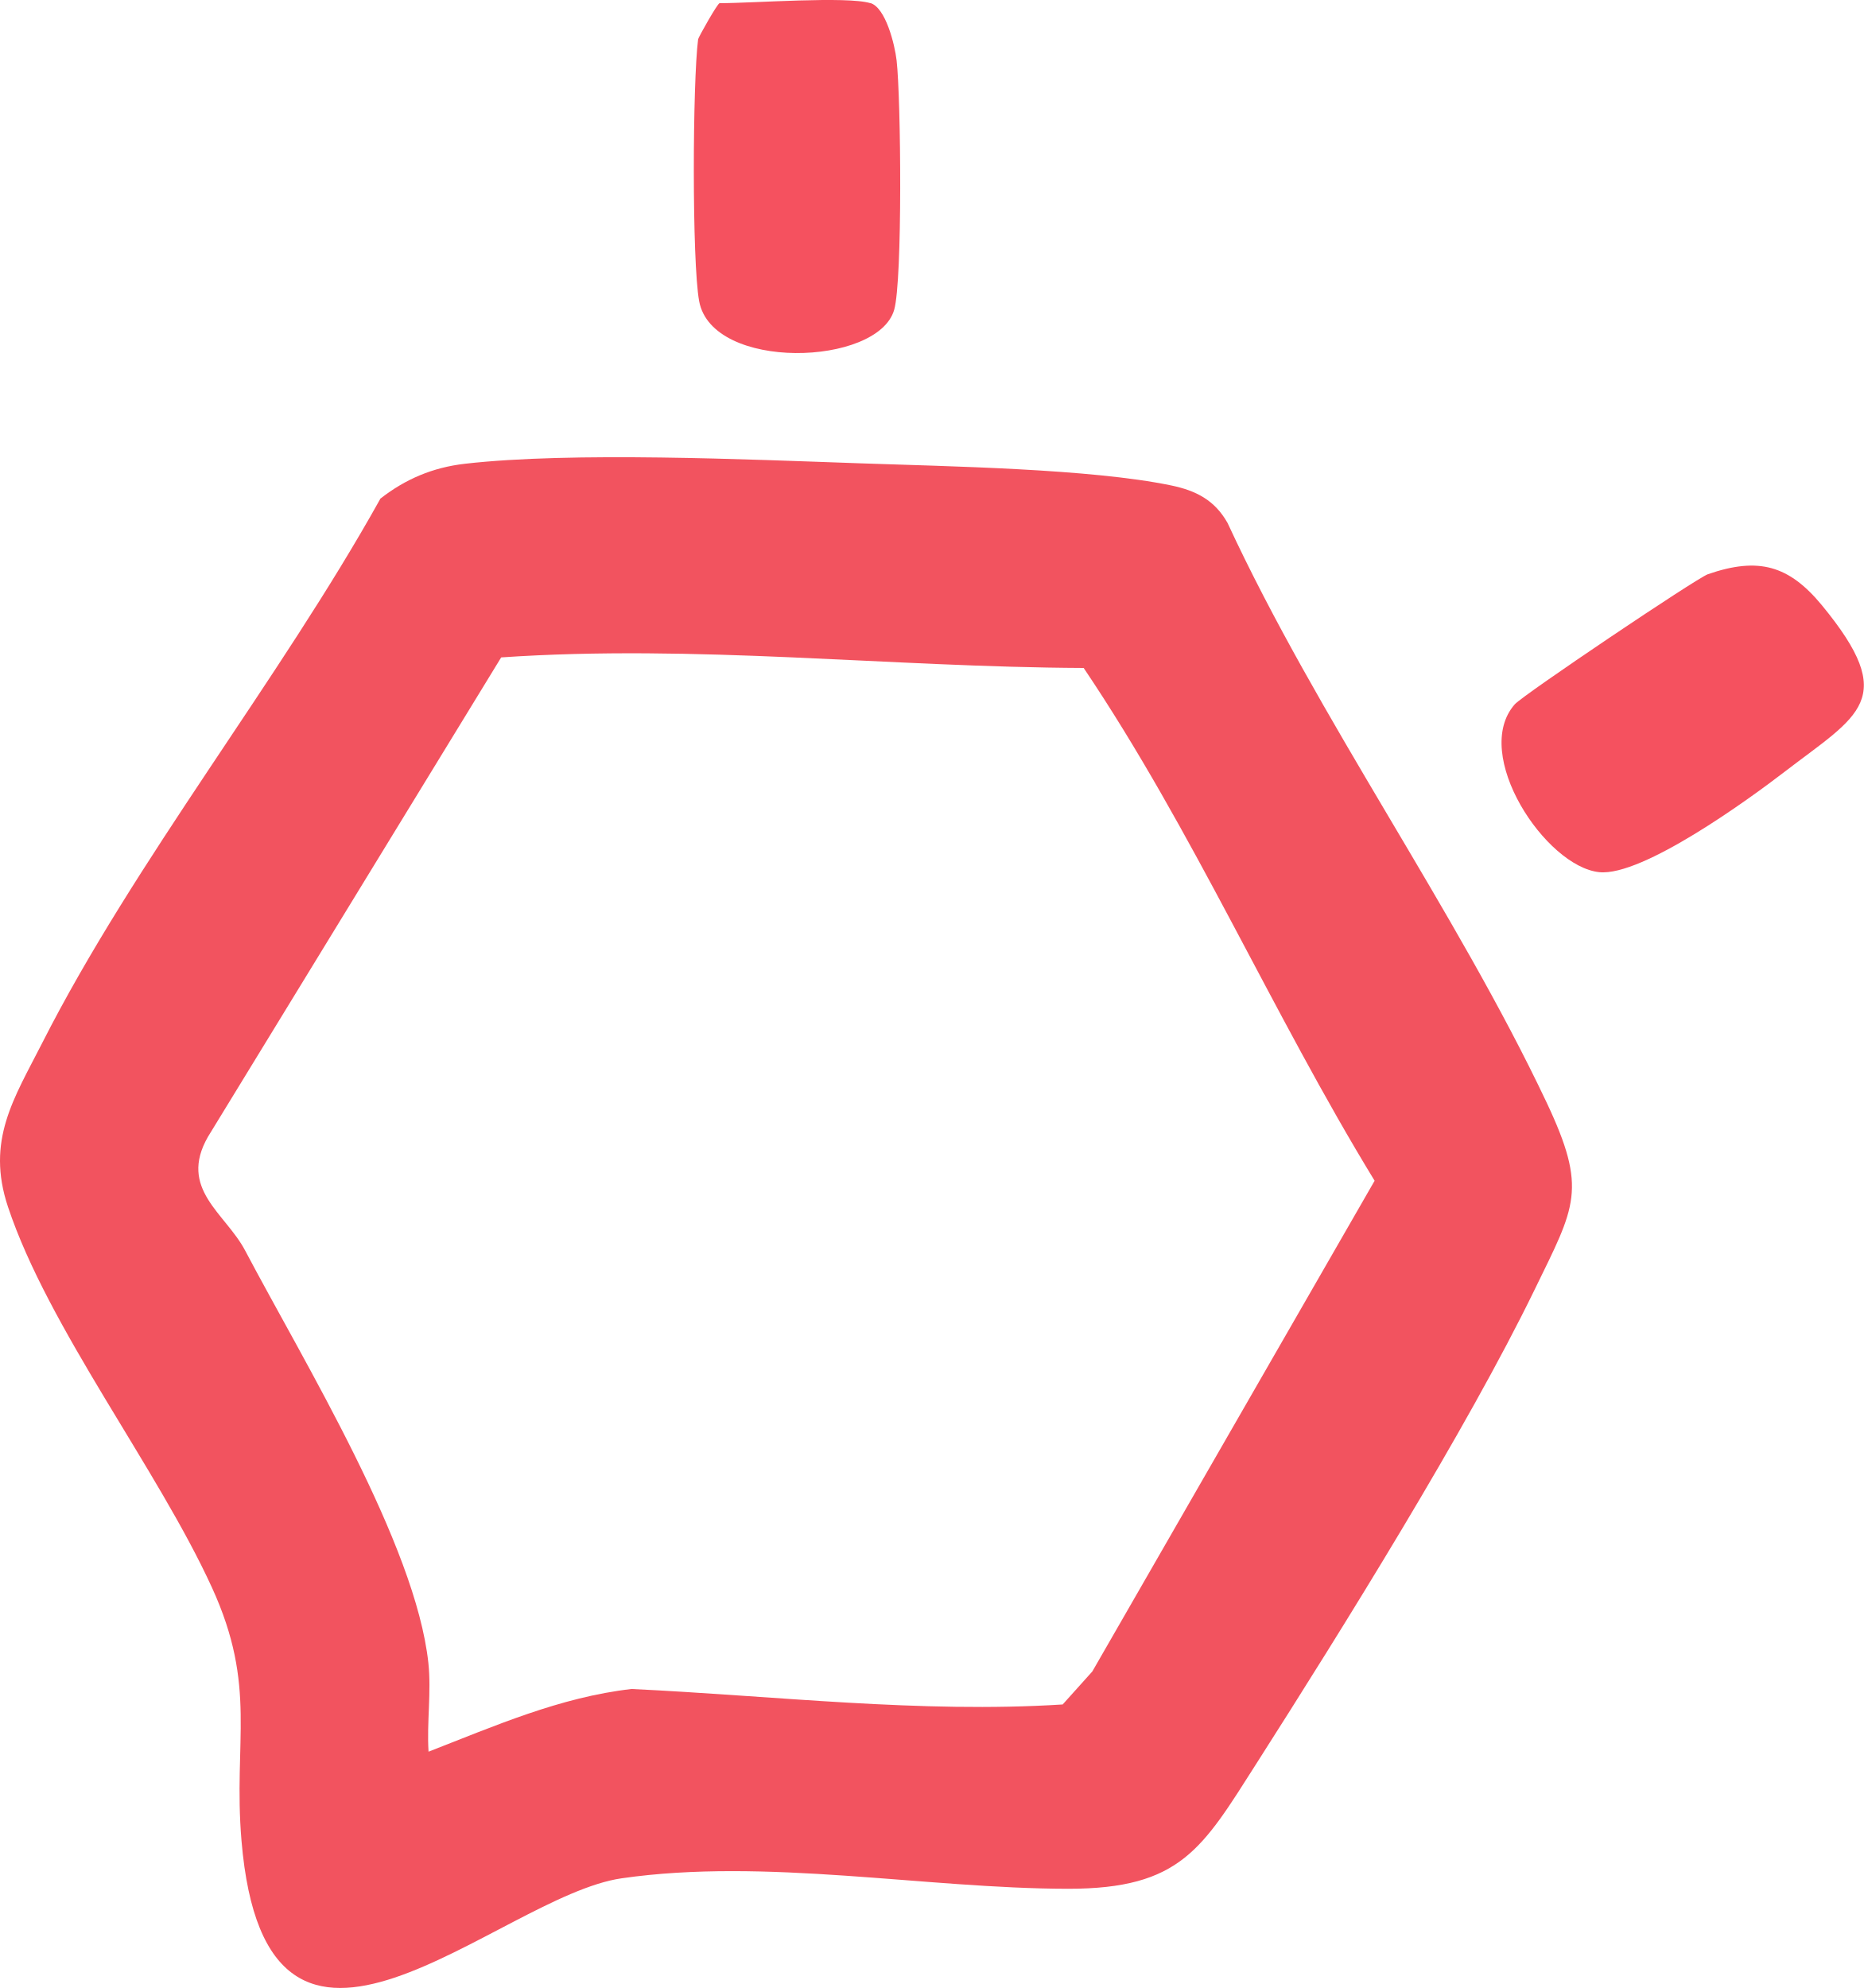
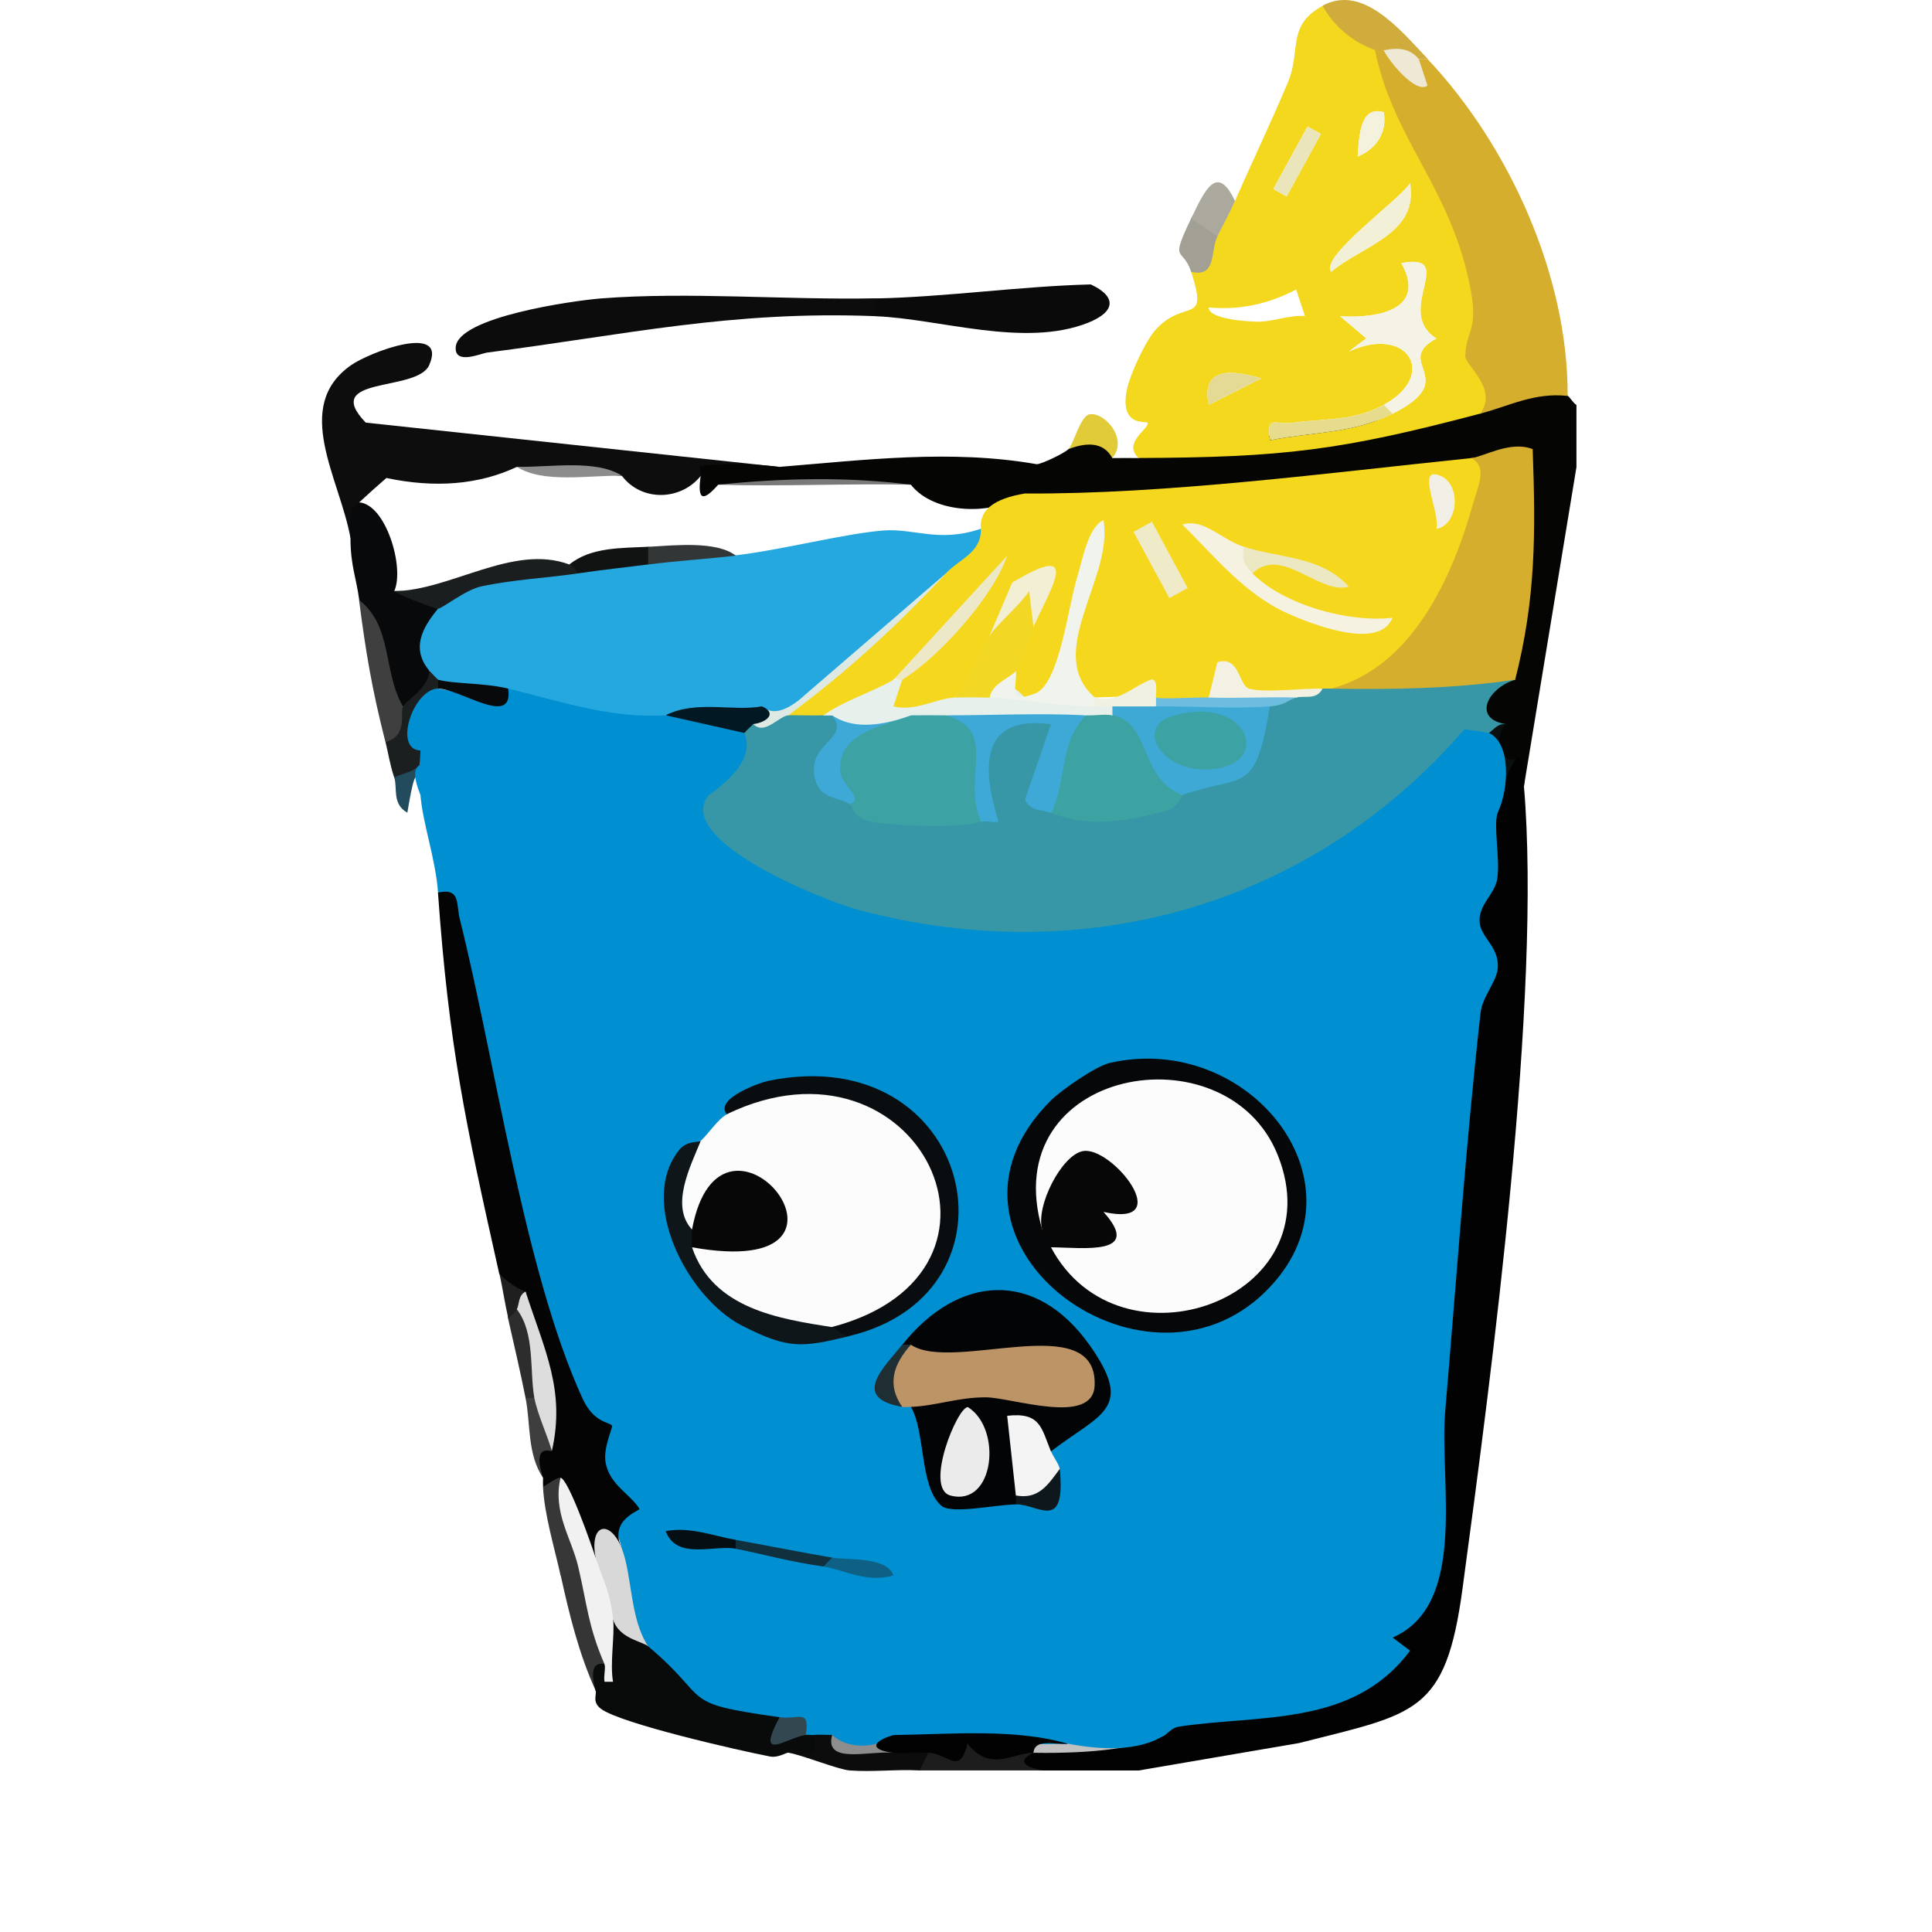
- <svg xmlns="http://www.w3.org/2000/svg" width="30" height="32" viewBox="0 0 30 32" fill="none">
-   <path d="M6.118 8.03C6.524 7.711 6.967 7.524 7.483 7.465C9.203 7.268 12.045 7.396 13.849 7.458C15.25 7.507 17.553 7.544 18.852 7.814C19.251 7.897 19.552 8.05 19.759 8.418C21.215 11.561 23.428 14.645 24.893 17.743C25.557 19.151 25.356 19.413 24.702 20.758C23.602 23.02 21.607 26.218 20.225 28.385C19.353 29.752 19.01 30.404 17.19 30.403C14.882 30.399 12.325 29.9 10.008 30.234C8.011 30.52 4.289 34.417 3.887 29.627C3.752 28.016 4.145 27.158 3.412 25.555C2.535 23.637 0.779 21.379 0.128 19.425C-0.228 18.357 0.225 17.681 0.677 16.793C2.167 13.855 4.5 10.941 6.12 8.032L6.118 8.03ZM6.898 28.196C7.963 27.782 9.016 27.318 10.166 27.187C12.469 27.296 14.817 27.581 17.105 27.436L17.582 26.905L22.126 19.006C20.477 16.307 19.205 13.368 17.443 10.752C14.306 10.738 11.197 10.368 8.067 10.582L3.347 18.299C2.866 19.139 3.63 19.53 3.946 20.13C4.903 21.943 6.689 24.856 6.895 26.767C6.945 27.236 6.868 27.726 6.898 28.196Z" fill="#F2535F" />
-   <path d="M28.724 12.424C28.148 12.867 26.438 14.109 25.743 14.039C24.878 13.951 23.676 12.139 24.382 11.337C24.516 11.185 27.308 9.307 27.49 9.243C28.307 8.96 28.796 9.102 29.325 9.742C30.58 11.266 29.916 11.507 28.724 12.424Z" fill="#F5515F" />
-   <path d="M14.01 0.049C14.256 0.123 14.402 0.715 14.432 0.973C14.502 1.585 14.529 4.509 14.393 4.986C14.134 5.896 11.463 5.98 11.254 4.849C11.136 4.217 11.148 1.315 11.237 0.632C11.242 0.599 11.55 0.051 11.583 0.051C12.13 0.051 13.633 -0.064 14.01 0.051V0.049Z" fill="#F5515F" />
+ <svg xmlns="http://www.w3.org/2000/svg" width="32" height="32" viewBox="0 0 32 32" fill="none">
+   <path d="M13.781 28.736C13.975 28.907 14.276 28.909 14.716 28.882L14.796 29.03C14.897 28.811 15.284 28.798 15.376 29.03C15.69 29.191 15.512 29.25 15.231 29.324C14.849 29.303 14.453 29.353 14.072 29.324C13.88 29.309 13.279 29.065 13.057 29.03C13.217 28.931 13.362 28.834 13.492 28.736C13.525 28.438 13.67 28.451 13.783 28.736H13.781Z" fill="#0C0C0C" />
+   <path d="M17.118 29.03C17.108 29.141 17.219 29.226 17.263 29.324H15.232L15.377 29.03C15.792 28.719 16.674 28.872 17.118 29.03Z" fill="#1D1D1D" />
+   <path d="M5.805 8.909C5.624 7.917 4.838 6.738 5.811 6.051C6.127 5.828 7.415 5.346 7.11 6.045C6.911 6.503 5.304 6.217 6.058 7L12.912 7.734C12.479 7.769 11.966 7.6 11.607 7.882C11.275 8.296 10.625 8.311 10.301 7.882L8.56 7.734C7.931 8.028 7.21 8.088 6.4 7.917C6.27 8.029 6.119 8.164 5.949 8.321C5.954 8.596 5.906 8.791 5.804 8.909H5.805Z" fill="#0D0D0D" />
+   <path d="M14.507 4.943C14.893 4.99 14.875 5.124 14.507 5.237C12.112 5.142 10.365 5.545 8.066 5.84C7.967 5.854 7.526 6.05 7.548 5.75C7.584 5.247 9.505 4.98 9.94 4.944C11.392 4.829 13.026 4.971 14.507 4.941V4.943Z" fill="#0C0C0C" />
+   <path d="M14.506 5.236V4.943C15.654 4.921 16.901 4.74 18.067 4.711C18.508 4.918 18.47 5.167 18.021 5.346C16.965 5.765 15.563 5.279 14.506 5.238V5.236Z" fill="#0A0A0A" />
+   <path d="M6.528 9.79C6.986 9.778 7.227 9.876 7.254 10.084C7.368 10.383 7.32 10.726 7.11 11.113C7.244 11.355 6.895 11.824 6.674 11.7L6.466 11.719C6.337 11.108 6.166 10.515 5.95 9.938C5.903 9.577 5.805 9.369 5.805 8.909C5.805 8.715 5.737 8.422 5.95 8.321C6.394 8.354 6.705 9.409 6.53 9.79H6.528Z" fill="#07090A" />
+   <path d="M6.673 11.699C6.997 11.822 6.796 12.75 6.383 12.287C6.162 11.417 6.061 10.822 5.947 9.937C6.507 10.372 6.339 11.119 6.673 11.699Z" fill="#3F3F3F" />
+   <path d="M7.255 11.259C7.382 11.3 7.379 11.349 7.255 11.407C6.919 11.652 6.957 12.064 6.965 12.436C7.023 12.738 6.728 13.181 6.529 12.877C6.455 12.651 6.436 12.495 6.385 12.29C6.763 12.189 6.621 11.798 6.675 11.702C6.738 11.59 7.102 11.393 7.111 11.114C7.327 10.936 7.403 11.017 7.255 11.262V11.259Z" fill="#1C1F20" />
+   <path d="M10.012 27.561L9.867 28.003C9.59 27.399 9.429 26.739 9.287 26.093C9.247 25.7 9.302 25.657 9.578 25.945C9.984 26.181 10.024 27.079 10.013 27.561H10.012Z" fill="#353535" />
+   <path d="M8.85 23.155C8.809 23.283 8.761 23.282 8.705 23.155C8.619 22.721 8.512 22.267 8.414 21.832C8.412 21.693 8.423 21.637 8.559 21.684C8.907 21.924 9.127 22.837 8.85 23.153V23.155Z" fill="#2D2D2D" />
+   <path d="M6.963 13.168C6.912 12.533 6.821 13.013 6.747 13.461C6.488 13.314 6.588 13.054 6.529 12.874C6.778 12.768 7.043 12.765 6.965 12.433C6.969 12.616 6.96 13.112 6.965 13.168H6.963Z" fill="#224B5E" />
+   <path d="M9.14 24.037C9.118 24.131 9.018 24.184 8.996 24.478C8.73 24.091 8.79 23.577 8.705 23.155H8.85C9.083 23.307 9.181 23.601 9.14 24.037Z" fill="#3E3E3E" />
+   <path d="M8.271 21.099C8.866 20.74 8.587 21.024 8.707 21.393C8.724 21.592 8.676 21.689 8.562 21.686C8.531 21.745 8.469 21.791 8.418 21.834C8.362 21.587 8.326 21.34 8.273 21.099H8.271Z" fill="#1F1F1F" />
+   <path d="M19.292 28.736C19.604 28.953 19.056 29.032 18.938 29.037C18.336 29.061 17.719 29.028 17.118 29.03C16.754 28.751 17.402 28.824 17.698 28.882C18.238 28.844 18.756 28.81 19.292 28.734V28.736Z" fill="#C1C1C1" />
+   <path d="M15.088 8.028C14.027 8.006 12.957 8.06 11.896 8.028C12.831 7.783 14.153 7.783 15.088 8.028Z" fill="#7A7A7A" />
+   <path d="M14.799 28.736V29.03C14.37 29 13.652 29.223 13.783 28.736C14.121 28.724 14.461 28.74 14.799 28.736Z" fill="#8D8D8D" />
+   <path d="M10.302 7.88C9.748 7.87 8.997 8.011 8.561 7.732C9.114 7.743 9.865 7.603 10.302 7.88Z" fill="#8C8C8C" />
+   <path d="M18.423 7.586C18.165 7.591 17.848 7.92 17.697 7.439C17.786 7.349 17.896 6.873 18.058 6.86C18.32 6.839 18.686 7.284 18.423 7.586Z" fill="#E1CB38" />
+   <path d="M24.951 11.993C25.023 12.236 25.051 12.301 25.096 12.58C25.318 13.048 24.83 13.389 24.805 13.461L24.661 12.139C24.535 11.726 24.681 11.659 24.951 11.991V11.993Z" fill="#0A100F" />
+   <path d="M25.096 11.259C24.971 11.748 24.85 11.652 24.951 11.994C24.814 11.975 24.752 12.074 24.66 12.142C23.381 13.07 22.687 14.229 21.086 14.911C18.624 15.961 14.16 16.099 11.994 14.319C10.633 13.2 11.642 13.042 12.332 12.142C12.129 11.932 12.221 11.842 12.476 11.994C12.593 11.853 12.882 11.708 13.056 11.847C13.394 11.653 13.588 11.653 13.636 11.847H13.781C13.935 11.835 14.057 11.884 14.139 12.011C13.61 12.582 13.563 12.791 14.071 13.315C14.708 13.363 15.355 13.377 16.012 13.36L16.246 13.609C16.293 13.106 16.283 12.597 16.259 12.09C17.52 11.667 17.783 11.811 17.296 13.059L17.407 13.461L17.682 13.246C18.322 13.295 18.955 13.268 19.584 13.168C19.632 12.874 19.931 12.679 20.48 12.585C20.577 12.09 20.761 11.795 21.034 11.699C21.143 11.612 21.288 11.562 21.469 11.552C21.595 11.489 21.739 11.441 21.904 11.404C21.931 11.274 21.98 11.278 22.049 11.404C23.121 11.011 24.136 10.963 25.096 11.256V11.259Z" fill="#3797A7" />
+   <path d="M15.667 11.847L16.355 12.012C16.299 12.549 16.264 13.082 16.248 13.609C15.89 13.727 14.833 13.679 14.431 13.609C14.13 13.556 14.13 13.351 14.073 13.317C13.191 12.452 14.129 11.842 15.088 11.848C15.296 11.727 15.491 11.676 15.668 11.848L15.667 11.847Z" fill="#3DA2A3" />
+   <path d="M18.424 11.847C19.123 11.603 19.431 12.635 19.583 13.169C19.567 13.175 19.513 13.377 19.334 13.425C18.654 13.606 18.061 13.72 17.407 13.463C17.162 13.396 17.476 12.055 17.527 11.996L17.987 11.848C18.064 11.723 18.316 11.734 18.422 11.848L18.424 11.847Z" fill="#3CA2A2" />
+   <path d="M19.149 11.699C19.752 11.585 20.433 11.599 21.034 11.699C20.783 13.199 20.611 12.805 19.584 13.168C18.868 12.903 19.07 11.968 18.424 11.845C18.297 11.804 18.3 11.755 18.424 11.697C18.712 11.532 18.944 11.408 19.15 11.697L19.149 11.699Z" fill="#3EA9D5" />
+   <path d="M17.989 11.847C17.532 12.31 17.675 12.942 17.409 13.463C17.267 13.407 17.077 13.45 16.977 13.244L17.407 11.996C16.238 11.838 16.254 12.695 16.538 13.611C16.448 13.631 16.319 13.587 16.248 13.611C15.921 12.841 16.556 12.108 15.668 11.848C16.341 11.557 17.256 11.711 17.989 11.848V11.847Z" fill="#3EA9D7" />
+   <path d="M15.086 11.846C14.636 12.029 13.851 12.133 13.919 12.793C13.943 13.015 14.337 13.244 14.071 13.315C13.845 13.182 13.524 13.243 13.483 12.793C13.439 12.291 14.084 12.221 13.781 11.846C14.213 11.829 14.652 11.854 15.086 11.846Z" fill="#3EA9D7" />
+   <path d="M19.389 11.87C20.642 11.468 21.1 12.637 20.093 12.739C19.243 12.825 18.811 12.056 19.389 11.87Z" fill="#3CA2A3" />
+   <path d="M25.967 6.559C25.993 6.562 26.056 6.679 26.111 6.707V7.736L25.241 13.023C25.219 12.774 25.108 12.657 25.096 12.582C24.82 12.632 24.746 12.152 24.952 11.995C24.376 11.912 24.64 11.394 25.096 11.259L24.898 10.836C25.125 9.804 25.146 8.743 25.104 7.692C24.749 7.854 24.505 7.82 24.37 7.588C24.284 7.672 24.194 7.751 24.094 7.814C23.589 8.131 17.783 8.622 17.269 8.372C17.164 8.32 17.067 8.251 16.973 8.176C16.469 8.549 15.474 8.523 15.087 8.028C14.03 7.894 12.954 7.919 11.896 8.028C11.631 8.328 11.551 8.273 11.605 7.881L11.586 7.715C12.027 7.674 12.468 7.68 12.911 7.733C14.32 7.619 15.753 7.439 17.173 7.689C17.269 7.681 17.633 7.504 17.697 7.439C18.055 7.302 18.296 7.352 18.423 7.587C18.56 7.585 18.716 7.587 18.858 7.587L19.204 7.29C20.865 7.309 22.505 7.104 24.107 6.655L24.516 6.852C24.623 6.366 25.787 5.968 25.967 6.558V6.559Z" fill="#050503" />
+   <path d="M22.776 0.83C23.44 1.864 24.21 3.084 24.54 4.283C24.689 4.826 24.768 5.321 24.552 5.851C24.883 6.243 25.107 6.615 24.517 6.851C22.205 7.462 21.252 7.576 18.86 7.586C18.578 7.335 19.058 7.086 19.005 7.002C18.984 6.969 18.534 7.077 18.667 6.444C18.72 6.194 18.975 5.639 19.146 5.455C19.63 4.931 20.023 5.409 19.73 4.503C19.757 4.132 19.901 3.936 20.166 3.915C19.859 3.688 20.087 3.25 20.456 3.328C20.744 2.668 21.059 2.016 21.336 1.353C21.552 0.835 21.306 0.421 21.908 0.097C22.254 0.119 22.863 0.441 22.779 0.832L22.776 0.83ZM22.92 1.859C22.529 1.743 22.513 2.241 22.488 2.593C22.792 2.47 22.98 2.196 22.92 1.859ZM21.657 2.095L21.09 3.13L21.311 3.254L21.877 2.219L21.657 2.095ZM22.051 4.501C22.552 4.072 23.502 3.878 23.354 3.033C23.218 3.281 21.838 4.264 22.051 4.501ZM23.066 6.853C24.226 6.268 23.055 6.006 23.791 5.606C23.075 5.158 24.162 4.187 23.211 4.357C23.636 5.121 22.84 5.278 22.196 5.238L22.63 5.604L22.34 5.822C23.318 5.375 23.826 6.211 22.92 6.705C22.415 6.981 21.921 6.93 21.398 7.003C21.128 7.042 20.97 6.857 21.035 7.293C21.749 7.151 22.403 7.186 23.065 6.853H23.066ZM21.614 5.235L21.468 4.795C21.016 5.034 20.534 5.141 20.02 5.092C20.014 5.294 20.713 5.329 20.842 5.328C21.102 5.327 21.352 5.214 21.614 5.235ZM20.89 6.267C20.437 6.132 19.885 6.057 20.021 6.705L20.89 6.267Z" fill="#F4D81E" />
+   <path d="M22.919 0.831C23.568 1.322 23.711 1.418 23.35 1.117L23.499 0.977H23.644C24.986 2.397 25.975 4.561 25.965 6.558C25.413 6.497 25.007 6.722 24.514 6.852C24.824 6.444 24.269 6.053 24.27 5.898C24.275 5.429 24.542 5.504 24.295 4.502C23.93 3.021 23.064 2.246 22.773 0.829C22.822 0.702 22.87 0.702 22.918 0.829L22.919 0.831Z" fill="#D6AE2E" />
+   <path d="M23.646 0.977H23.501C23.351 1.093 23.158 1.044 22.921 0.829C22.879 0.814 22.819 0.844 22.777 0.829C22.417 0.706 22.087 0.433 21.906 0.094C22.571 -0.265 23.186 0.486 23.647 0.975L23.646 0.977Z" fill="#CFAC3B" />
+   <path d="M20.164 3.914C20.042 4.171 20.156 4.6 19.728 4.502C19.59 4.075 19.365 4.375 19.728 3.62C19.928 3.241 20.314 3.523 20.164 3.914Z" fill="#A2A095" />
+   <path d="M19.729 3.62C19.953 3.154 20.158 2.698 20.454 3.327C20.349 3.569 20.256 3.721 20.164 3.914L19.729 3.62Z" fill="#ABA99D" />
+   <path d="M24.369 7.587L24.74 7.575C24.719 9.097 23.823 11.408 22.048 11.405C22 11.405 21.951 11.405 21.903 11.405C21.267 11.46 20.637 11.508 20.018 11.553C19.831 11.681 19.378 11.68 19.147 11.553C19.006 11.532 18.668 11.532 18.132 11.553C17.944 11.65 17.755 11.55 17.63 11.38C17.301 11.681 16.315 11.687 16.826 11.111C16.52 10.841 16.695 10.384 17.117 10.376C17.279 9.164 16.721 9.901 16.391 10.524C16.68 10.971 16.252 11.472 15.811 11.553C15.493 11.954 13.98 11.876 14.941 11.259C15.864 10.339 15.814 10.339 14.796 11.259L14.739 11.6L13.636 11.847C13.466 11.855 13.084 11.842 13.057 11.847C13.87 11.032 14.746 10.216 15.668 9.497C15.531 9.263 15.724 9.018 16.248 8.761C16.214 8.454 16.455 8.26 16.974 8.174C19.311 8.189 22.017 7.83 24.372 7.587H24.369Z" fill="#F5D81E" />
+   <path d="M24.37 7.587C24.576 7.566 25.014 7.293 25.386 7.439C25.436 8.834 25.439 9.915 25.096 11.258C24.079 11.407 23.076 11.423 22.049 11.406C23.398 11.047 24.064 9.556 24.413 8.291C24.472 8.077 24.647 7.732 24.37 7.587Z" fill="#D6AE2E" />
+   <path d="M22.92 6.705C23.827 6.211 23.319 5.375 22.34 5.823L22.629 5.604L22.195 5.238C22.839 5.277 23.635 5.122 23.21 4.357C24.161 4.186 23.075 5.157 23.79 5.606C23.053 6.006 24.226 6.268 23.066 6.853C22.88 6.906 22.834 6.891 22.921 6.705H22.92Z" fill="#F5F3E5" />
+   <path d="M22.052 4.501C21.838 4.264 23.217 3.281 23.355 3.033C23.502 3.877 22.553 4.072 22.052 4.501Z" fill="#F3F0D8" />
+   <path d="M23.066 6.853C22.404 7.187 21.75 7.151 21.036 7.293C20.971 6.858 21.129 7.042 21.399 7.004C21.922 6.93 22.415 6.982 22.921 6.706L23.066 6.853Z" fill="#E7DC8E" />
+   <path d="M20.89 6.267L20.021 6.705C19.886 6.057 20.437 6.133 20.89 6.267Z" fill="#E4DA95" />
+   <path d="M21.657 2.096L21.878 2.22L21.312 3.254L21.092 3.13L21.657 2.096Z" fill="#EBE5BB" />
+   <path d="M22.919 1.859C22.977 2.196 22.79 2.47 22.486 2.593C22.511 2.241 22.529 1.742 22.919 1.859Z" fill="#F4F1DD" />
+   <path d="M23.499 0.977L23.644 1.417C23.454 1.563 23.017 1.031 22.918 0.831C22.949 0.841 23.289 0.713 23.498 0.978L23.499 0.977Z" fill="#EEE8D5" />
+   <path d="M14.943 11.259L14.798 11.699C15.149 11.792 15.515 11.566 15.813 11.553C16.129 11.212 16.322 11.212 16.393 11.553C16.703 11.287 16.769 11.346 16.992 11.569C17.483 11.284 17.864 11.327 18.134 11.7C18.225 11.606 18.327 11.607 18.425 11.7V11.848C18.299 11.824 18.13 11.855 17.99 11.848C17.224 11.808 16.436 11.848 15.669 11.848C15.476 11.848 15.282 11.845 15.089 11.848C14.522 12.056 14.087 12.056 13.783 11.848C13.735 11.849 13.687 11.845 13.639 11.848C13.994 11.597 14.421 11.477 14.798 11.26H14.943V11.259Z" fill="#E8F0EC" />
+   <path d="M15.668 9.497C14.873 10.35 14.001 11.153 13.056 11.847C12.888 11.872 12.665 12.18 12.477 11.994C12.536 11.909 12.566 11.79 12.621 11.7C13.775 11.486 14.549 9.87 15.668 9.497Z" fill="#DFE9E3" />
+   <path d="M20.02 11.553L20.164 10.967C20.542 10.855 20.509 11.364 20.7 11.41C20.991 11.477 21.55 11.398 21.905 11.407C21.804 11.601 21.606 11.517 21.47 11.554C21.001 11.64 20.472 11.718 20.02 11.554V11.553Z" fill="#F3F1E3" />
+   <path d="M20.019 11.553C20.501 11.57 20.988 11.539 21.47 11.553C21.347 11.585 21.299 11.68 21.035 11.7C20.431 11.746 19.764 11.694 19.149 11.7C19.022 11.659 19.025 11.61 19.149 11.553C19.197 11.587 19.837 11.545 20.019 11.553Z" fill="#6CBDDF" />
+   <path d="M18.134 11.553C18.261 11.594 18.258 11.643 18.134 11.7C17.516 11.7 16.864 11.565 16.393 11.553C16.087 11.232 16.455 10.815 16.828 11.111C16.844 11.42 16.679 11.653 17.135 11.491C17.548 11.345 17.685 10.068 17.84 9.566C17.922 9.303 18.02 8.726 18.277 8.615C18.446 9.585 17.281 10.809 18.134 11.553Z" fill="#F1F4ED" />
+   <path d="M20.599 9.056C20.817 9.14 20.922 9.306 20.744 9.497C21.267 10.024 22.34 10.315 23.064 10.233C22.847 10.783 21.715 10.335 21.323 10.158C20.621 9.844 20.119 9.219 19.584 8.688C19.929 8.577 20.227 8.934 20.599 9.056Z" fill="#F5F2E2" />
+   <path d="M17.118 10.378C17.015 10.607 16.996 10.862 16.828 11.113C16.763 11.207 16.426 11.32 16.392 11.554C16.249 11.551 15.943 11.548 15.812 11.554C16.078 11.272 16.189 10.812 16.392 10.525C16.769 9.767 17.383 9.178 17.118 10.378Z" fill="#F2D724" />
+   <path d="M14.943 11.259C14.908 11.281 14.835 11.239 14.799 11.259L16.683 9.203C16.449 9.89 15.544 10.893 14.943 11.259Z" fill="#EDE8C8" />
+   <path d="M17.117 10.377L17.046 9.79C16.882 10.034 16.543 10.312 16.393 10.524L16.764 9.651C17.938 8.94 17.403 9.744 17.119 10.377H17.117Z" fill="#F2EFD4" />
+   <path d="M20.6 9.055C21.199 9.25 21.878 9.206 22.34 9.716C21.85 9.86 21.233 9.032 20.745 9.495C20.599 9.347 20.567 9.269 20.6 9.054V9.055Z" fill="#EDE8C4" />
+   <path d="M19.079 8.641L19.672 9.74L19.368 9.907L18.775 8.809L19.079 8.641Z" fill="#EFEAC8" />
+   <path d="M18.132 11.553C18.538 11.654 18.737 11.374 19.074 11.253C19.198 11.252 19.133 11.541 19.147 11.553V11.7C18.906 11.703 18.664 11.7 18.422 11.7C18.325 11.7 18.229 11.7 18.131 11.7V11.553H18.132Z" fill="#F1F1E1" />
+   <path d="M23.793 8.761C23.853 8.469 23.441 7.703 23.862 7.882C24.199 8.025 24.164 8.686 23.793 8.761Z" fill="#F2F0E6" />
+   <path d="M25.241 13.021C25.537 16.486 24.708 22.728 24.224 26.312C23.944 28.394 23.441 28.379 21.519 28.87L18.86 29.325H17.265C16.916 29.251 16.867 29.154 17.12 29.031C18.128 29.048 18.852 28.95 19.296 28.738C19.115 28.516 19.184 28.382 19.448 28.321L21.49 28.091C22.177 27.932 23.038 27.721 22.955 26.903C23.45 26.584 23.615 26.082 23.645 25.506C23.653 22.562 23.862 19.593 24.268 16.597L24.525 16.002C24.2 15.414 24.105 15.091 24.518 14.504C24.401 13.894 24.497 13.547 24.807 13.463C24.846 13.112 24.943 12.818 25.098 12.582C25.228 12.52 25.276 12.667 25.242 13.023L25.241 13.021Z" fill="#020203" />
+   <path d="M7.255 11.405C7.767 11.503 8.153 11.503 8.414 11.405C8.793 11.19 9.285 11.211 9.892 11.466C10.404 11.451 10.78 11.578 11.024 11.847C11.66 11.742 12.095 11.839 12.33 12.14C12.459 12.464 12.26 12.808 11.733 13.174C11.156 13.916 13.632 14.916 14.219 15.071C17.956 16.066 21.723 15.009 24.256 12.079L24.66 12.139C25.031 12.306 24.995 13.075 24.805 13.462C24.732 13.688 24.85 14.228 24.799 14.557C24.758 14.817 24.478 14.989 24.508 15.286C24.533 15.527 24.825 15.685 24.809 16.018C24.797 16.26 24.554 16.497 24.523 16.774C24.282 18.907 24.121 21.227 23.937 23.377C23.837 24.544 24.321 26.575 23.067 27.123L23.355 27.34C22.415 28.607 20.863 28.395 19.523 28.599C19.405 28.617 19.323 28.73 19.294 28.735C18.859 29.021 18.212 28.98 17.699 28.883C16.772 28.899 15.849 28.899 14.928 28.883L14.799 28.735C14.539 28.967 14.039 28.98 13.783 28.735C13.687 28.738 13.589 28.727 13.493 28.735C13.456 28.865 13.408 28.86 13.348 28.735C13.12 28.688 12.976 28.59 12.913 28.441C12.311 29.138 10.629 28.065 10.737 27.266C10.294 26.974 10.055 26.068 10.301 25.65C10.184 25.226 10.012 24.817 9.787 24.425C9.831 23.985 9.72 23.644 9.454 23.4L8.762 20.923L8.541 20.755L7.905 17.903C7.78 16.765 7.563 15.725 7.255 14.781C7.215 14.222 6.999 13.634 6.964 13.165C6.852 12.895 6.847 12.732 6.951 12.676L6.964 12.431C6.514 12.418 6.835 11.425 7.255 11.402V11.405Z" fill="#008FD0" />
+   <path d="M7.255 14.784C7.632 14.701 7.553 14.975 7.615 15.221C8.199 17.55 8.685 21.058 9.646 23.158C9.836 23.574 10.092 23.548 10.137 23.614C10.155 23.641 9.988 23.974 10.03 24.221C10.093 24.593 10.45 24.755 10.591 24.991C10.61 25.022 10.067 25.169 10.302 25.651C10.131 25.617 9.99 25.676 9.867 25.799C9.779 25.815 9.711 25.825 9.702 25.806C9.518 25.386 9.395 24.922 9.286 24.478C9.18 24.789 9.084 24.838 8.995 24.625C8.993 24.578 8.992 24.526 8.995 24.478C8.881 24.128 8.929 23.98 9.139 24.036C9.034 23.134 8.888 22.253 8.704 21.393C8.563 21.341 8.418 21.244 8.269 21.099C7.707 18.588 7.436 17.338 7.254 14.783L7.255 14.784Z" fill="#040405" />
+   <path d="M10.734 27.267C11.815 28.175 11.199 28.203 12.911 28.442C13.023 28.574 13.168 28.673 13.346 28.736C13.393 28.73 13.442 28.741 13.49 28.736C13.557 29.129 13.398 29.036 13.055 29.03C13.026 29.026 12.887 29.119 12.753 29.093C12.239 28.994 10.286 28.549 9.956 28.305C9.798 28.189 9.891 28.063 9.864 28.001C9.778 27.675 9.826 27.529 10.008 27.56C9.937 27.197 9.985 26.952 10.153 26.825C10.338 26.797 10.531 26.943 10.733 27.266L10.734 27.267Z" fill="#090A0A" />
+   <path d="M9.575 25.946L9.285 26.094C9.184 25.636 9.015 25.083 8.994 24.625C9.073 24.588 9.221 24.464 9.285 24.478C9.505 25.025 9.602 25.515 9.575 25.946Z" fill="#373737" />
+   <path d="M17.697 28.884C17.474 28.9 17.139 28.788 17.117 29.032C16.765 29.032 16.415 29.359 16.026 28.884C15.883 29.421 15.715 29.043 15.376 29.032C15.183 29.026 14.988 29.045 14.796 29.032C14.411 28.984 14.428 28.85 14.796 28.738C15.718 28.726 16.828 28.623 17.697 28.886V28.884Z" fill="#020202" />
+   <path d="M16.247 8.761C16.255 9.157 15.888 9.259 15.668 9.496L13.345 11.499C13.033 11.786 12.792 11.852 12.622 11.699C12.205 11.904 11.673 11.954 11.027 11.846C10.136 11.908 9.278 11.615 8.416 11.405C8.191 11.672 7.556 11.393 7.256 11.257C7.246 11.254 7.126 11.127 7.112 11.11C6.805 10.744 6.993 10.398 7.256 10.081C7.218 9.982 7.19 9.904 7.208 9.892C7.817 9.501 8.876 9.304 9.577 9.493C9.841 9.211 10.423 9.126 10.737 9.346C11.154 9.108 11.638 9.059 12.187 9.198C12.935 9.11 13.963 8.844 14.613 8.788C15.14 8.742 15.542 8.997 16.249 8.757L16.247 8.761Z" fill="#25A8DF" />
+   <path d="M13.784 21.98C13.026 22.349 11.403 21.546 11.463 20.657L11.702 20.399C13.747 20.805 12.181 18.755 11.777 20.281L11.463 20.364C10.892 20.284 11.149 19.167 11.607 18.895C11.726 18.789 11.902 18.522 12.043 18.454C14.973 16.39 17.697 21.292 13.784 21.979V21.98Z" fill="#FCFCFC" />
+   <path d="M17.409 24.037C17.175 24.112 17.067 24.048 17.019 23.834C17.163 24.301 17.101 24.614 16.829 24.77C16.956 24.812 16.953 24.86 16.829 24.918C16.477 24.921 15.757 25.088 15.588 24.937C15.228 24.617 15.332 23.722 15.088 23.303C15.32 22.927 15.774 22.779 16.452 22.859C19.348 23.332 17.308 22.175 15.807 22.695C15.284 22.766 15.044 22.625 15.088 22.276H14.943C15.871 21.11 17.156 21.017 18.052 22.286C18.796 23.343 18.225 23.411 17.409 24.038V24.037Z" fill="#030405" />
+   <path d="M18.383 17.605C20.704 17.075 22.74 19.636 20.962 21.391C18.922 23.408 15.092 20.532 17.404 18.229C17.582 18.052 18.152 17.657 18.383 17.605Z" fill="#050709" />
+   <path d="M15.088 22.273C15.783 22.744 18.174 21.665 18.131 22.942C18.11 23.628 16.759 23.144 16.323 23.144C15.862 23.144 15.492 23.288 15.088 23.302C15.042 23.304 14.987 23.31 14.943 23.302C14.426 23.062 14.698 22.532 15.088 22.273Z" fill="#BC9466" />
+   <path d="M14.07 22.128C13.855 22.165 13.759 22.116 13.779 21.98C17.224 21.073 15.202 16.926 12.038 18.455C11.827 18.195 12.601 17.927 12.725 17.902C16.11 17.211 17.088 21.402 14.07 22.128Z" fill="#090D0F" />
+   <path d="M11.607 18.896C11.436 19.317 11.096 19.971 11.462 20.365C11.848 20.404 11.822 20.529 11.462 20.659C11.807 21.68 12.908 21.844 13.783 21.982C13.833 21.989 13.963 22.14 14.074 22.129C13.282 22.32 13.062 22.351 12.287 21.955C11.392 21.497 10.557 19.902 11.252 19.044C11.379 18.888 11.576 18.926 11.608 18.896H11.607Z" fill="#0E161A" />
+   <path d="M17.407 24.036C17.444 24.126 17.546 24.262 17.552 24.33C17.497 24.798 17.262 25.046 16.826 24.771L16.682 23.45C17.234 23.387 17.248 23.652 17.406 24.038L17.407 24.036Z" fill="#F4F4F4" />
+   <path d="M9.865 25.799C9.757 25.229 10.109 25.16 10.3 25.651C10.47 26.085 10.432 26.816 10.735 27.267C10.637 27.185 10.253 27.14 10.155 26.826C9.858 26.687 9.697 26.076 9.865 25.797V25.799Z" fill="#D8D8D8" />
+   <path d="M12.62 11.699C12.873 11.807 12.712 11.963 12.476 11.993C12.458 12.018 12.385 12.07 12.331 12.141L11.025 11.847C11.529 11.591 12.15 11.788 12.62 11.699Z" fill="#021923" />
+   <path d="M8.416 11.405C8.515 12.062 7.628 11.411 7.256 11.405V11.258C7.516 11.33 8.015 11.308 8.416 11.405Z" fill="#07090A" />
+   <path d="M13.781 25.799C13.934 25.903 13.886 25.952 13.636 25.946C13.077 25.866 12.7 25.756 12.186 25.652C12.059 25.611 12.062 25.562 12.186 25.505C12.718 25.601 13.245 25.707 13.781 25.799Z" fill="#10303E" />
+   <path d="M15.087 22.273C14.806 22.589 14.68 22.923 14.943 23.302C14.081 23.153 14.651 22.641 14.943 22.273H15.087Z" fill="#1F2E33" />
+   <path d="M12.185 25.505V25.652C11.836 25.582 11.209 25.849 11.025 25.36C11.439 25.285 11.801 25.437 12.185 25.505Z" fill="#050E12" />
+   <path d="M13.783 25.799C14.046 25.843 14.679 25.778 14.798 26.091C14.366 26.23 13.941 25.989 13.639 25.946L13.783 25.799Z" fill="#0E6085" />
+   <path d="M16.828 24.917V24.77C17.201 24.839 17.358 24.595 17.554 24.328C17.653 25.391 17.201 24.913 16.828 24.916V24.917Z" fill="#0E171B" />
+   <path d="M12.912 28.443C13.224 28.487 13.417 28.289 13.347 28.736C13.033 28.778 12.5 29.213 12.912 28.443Z" fill="#334750" />
+   <path d="M9.865 25.799C9.995 26.191 10.105 26.357 10.156 26.828C10.184 27.084 10.099 27.555 10.154 27.855H10.013C9.994 27.763 10.037 27.623 10.011 27.561C9.739 26.928 9.725 26.577 9.576 25.945C9.466 25.48 9.149 25.041 9.285 24.476C9.418 24.504 9.796 25.589 9.865 25.799Z" fill="#F1F1F1" />
+   <path d="M9.142 24.036C9.062 23.763 8.901 23.419 8.851 23.155C8.769 22.712 8.866 22.085 8.561 21.686C8.603 21.604 8.581 21.456 8.705 21.393C9.024 22.373 9.368 23.035 9.14 24.036H9.142Z" fill="#DDDDDD" />
+   <path d="M9.43 9.349C9.669 9.237 9.732 9.267 9.574 9.497C9.038 9.577 8.54 9.593 7.973 9.712C7.707 9.769 7.32 10.083 7.253 10.084C7.214 10.084 6.621 9.866 6.527 9.791C7.452 9.786 8.496 9.002 9.428 9.349H9.43Z" fill="#1B1E1F" />
+   <path d="M10.736 9.056C11.121 9.103 11.104 9.237 10.736 9.349C10.342 9.4 9.972 9.437 9.576 9.497C9.538 9.445 9.489 9.372 9.432 9.349C9.784 9.059 10.304 9.079 10.737 9.056H10.736Z" fill="#111212" />
+   <path d="M12.187 9.203C11.708 9.259 11.217 9.288 10.736 9.35V9.057C11.169 9.033 11.87 8.955 12.187 9.204V9.203Z" fill="#323637" />
+   <path d="M11.462 20.659C11.457 20.645 11.459 20.38 11.462 20.365C11.945 17.77 14.764 21.252 11.462 20.659Z" fill="#070707" />
+   <path d="M16.031 23.306C16.605 23.664 16.471 24.962 15.744 24.771C15.301 24.655 15.856 23.303 16.031 23.306Z" fill="#EBEBEB" />
+   <path d="M17.408 20.659C17.471 20.395 17.703 20.299 18.106 20.374C18.046 20.04 18.21 19.919 18.493 19.779C17.961 19.003 17.712 19.472 17.535 20.209L17.263 20.367C16.479 17.684 20.317 17.014 21.164 19.133C22.118 21.515 18.543 22.793 17.408 20.66V20.659Z" fill="#FCFCFC" />
+   <path d="M17.262 20.365C17.151 19.978 17.582 19.134 17.935 19.066C18.413 18.974 19.508 20.349 18.277 20.073C18.937 20.805 17.935 20.663 17.407 20.659C17.379 20.605 17.266 20.381 17.262 20.365Z" fill="#070707" />
</svg>
